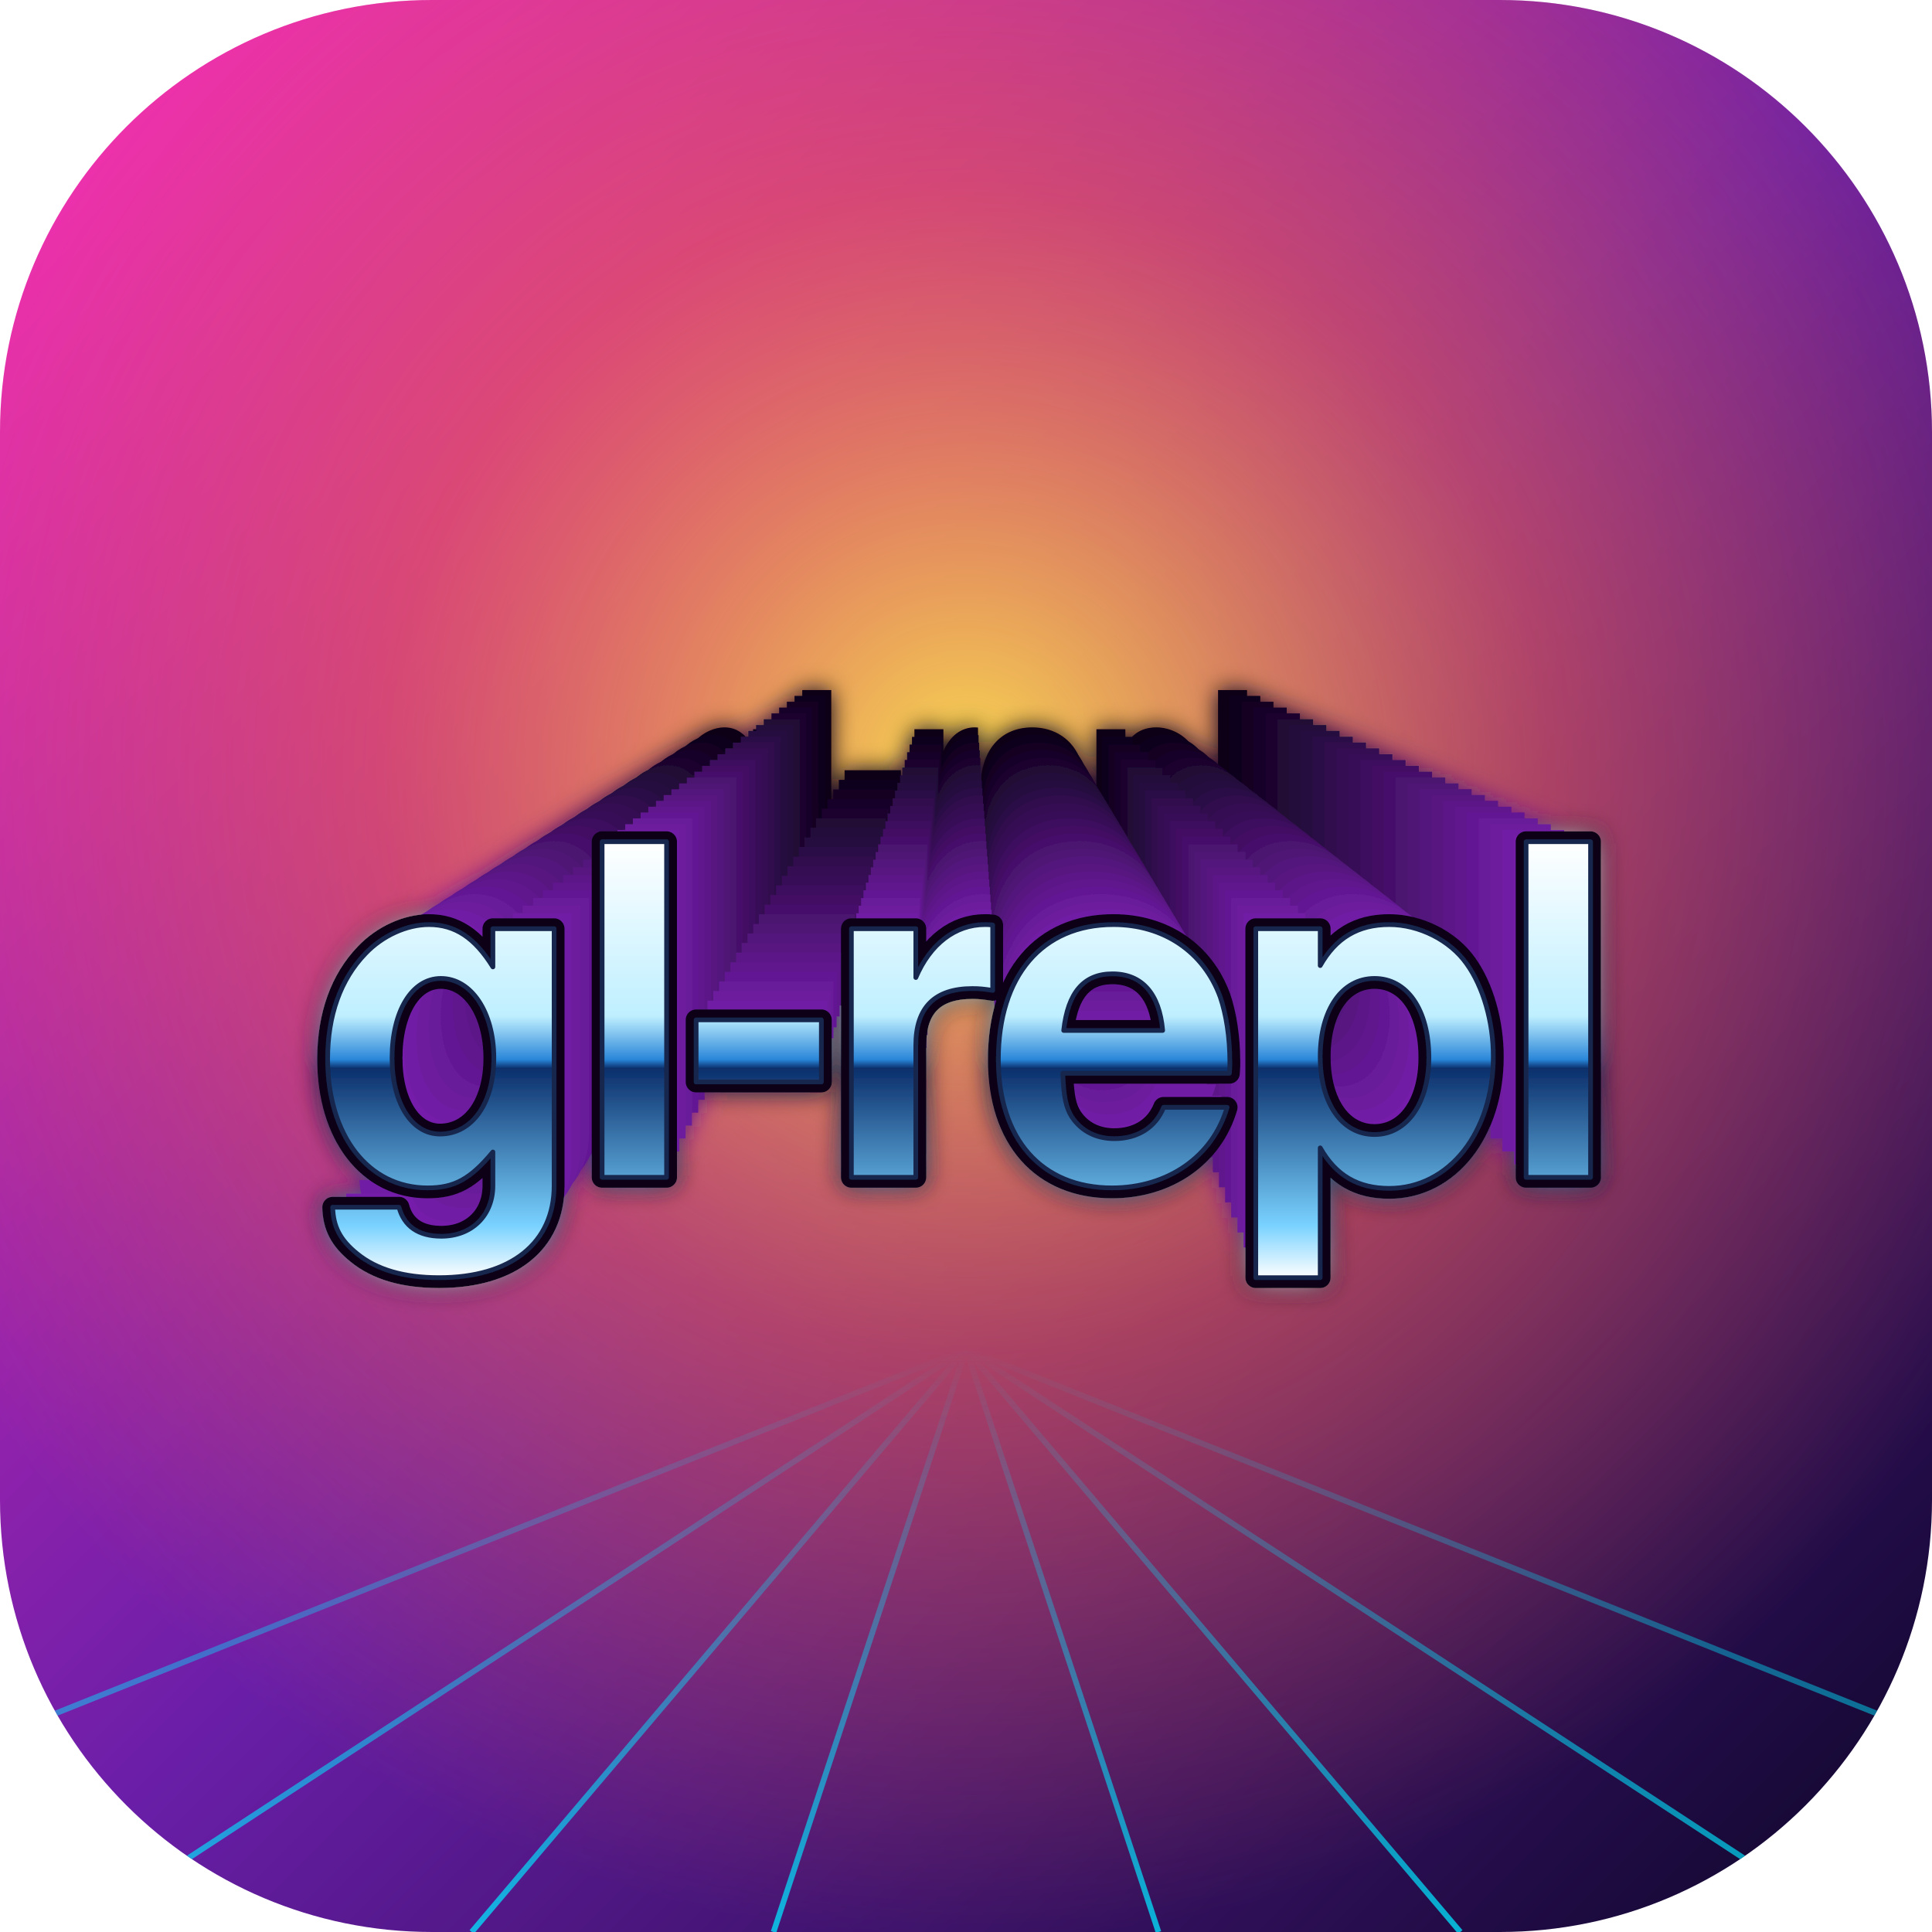
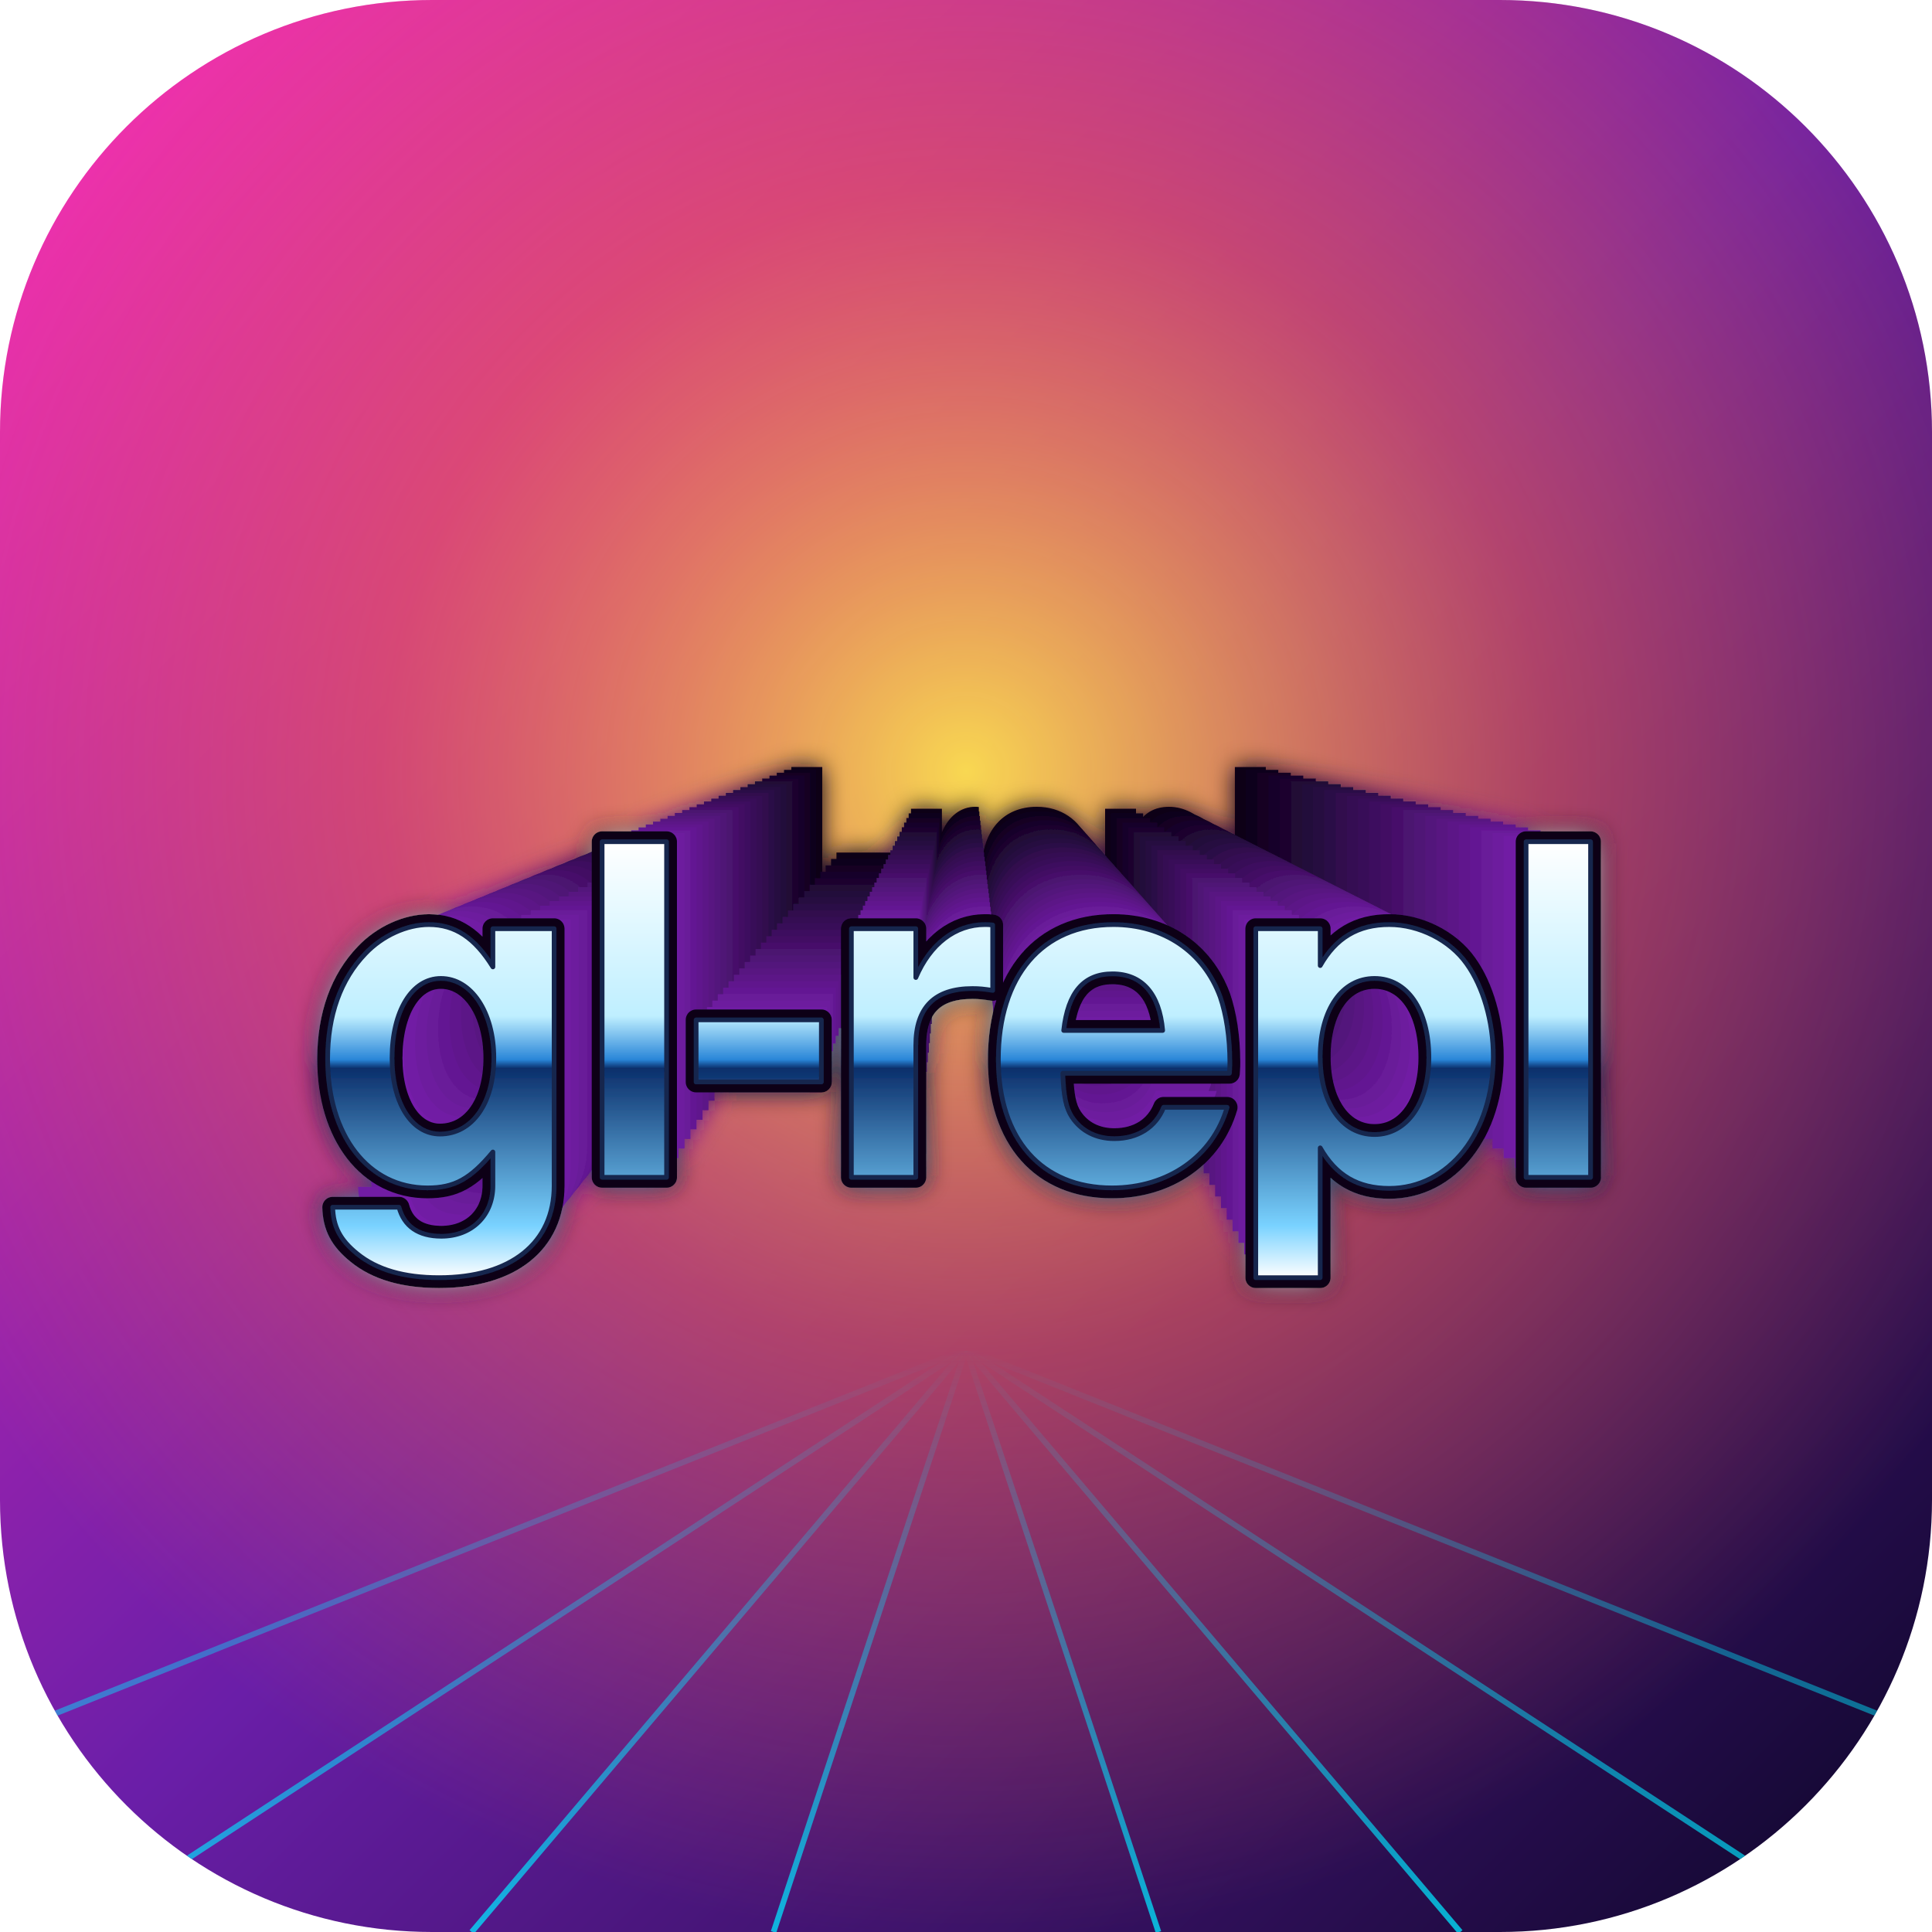
<svg xmlns="http://www.w3.org/2000/svg" width="1024" height="1024" viewBox="0 0 1024 1024" role="img" aria-label="gl-repl">
  <defs>
    <linearGradient id="rbg" x1="0" y1="0" x2="1" y2="1">
      <stop offset="0" stop-color="#ff2db8" />
      <stop offset="0.5" stop-color="#6a1ea8" />
      <stop offset="1" stop-color="#0a0626" />
    </linearGradient>
    <radialGradient id="rsun" cx="0.5" cy="0.40" r="0.6">
      <stop offset="0" stop-color="#ffe14d" stop-opacity="0.95" />
      <stop offset="0.5" stop-color="#ff6a3d" stop-opacity="0.5" />
      <stop offset="1" stop-color="#ff6a3d" stop-opacity="0" />
    </radialGradient>
    <linearGradient id="face" x1="0" y1="0" x2="0" y2="1">
      <stop offset="0" stop-color="#ffffff" />
      <stop offset="0.40" stop-color="#bfefff" />
      <stop offset="0.50" stop-color="#2a86d8" />
      <stop offset="0.52" stop-color="#0b2f6b" />
      <stop offset="0.88" stop-color="#79d2ff" />
      <stop offset="1" stop-color="#ffffff" />
    </linearGradient>
    <linearGradient id="grid" x1="0" y1="0" x2="0" y2="1">
      <stop offset="0" stop-color="#00e5ff" stop-opacity="0" />
      <stop offset="1" stop-color="#00e5ff" stop-opacity="0.9" />
    </linearGradient>
    <filter id="rglow" x="-25%" y="-25%" width="150%" height="150%">
      <feGaussianBlur stdDeviation="6" result="b" />
      <feMerge>
        <feMergeNode in="b" />
        <feMergeNode in="SourceGraphic" />
      </feMerge>
    </filter>
    <g id="word">
      <text x="512" y="0" text-anchor="middle" font-family="Futura, 'Helvetica Neue', Helvetica, sans-serif" font-weight="700" font-size="244" letter-spacing="-8">gl-repl</text>
    </g>
    <clipPath id="round">
      <rect x="0" y="0" width="1024" height="1024" rx="229" ry="229" />
    </clipPath>
  </defs>
  <rect x="0" y="0" width="1024" height="1024" rx="229" ry="229" fill="url(#rbg)" />
  <rect x="0" y="0" width="1024" height="1024" rx="229" ry="229" fill="url(#rsun)" />
  <g clip-path="url(#round)" stroke="url(#grid)" stroke-width="3" opacity="0.85">
    <line x1="0" y1="730" x2="1024" y2="730" />
    <line x1="0" y1="772" x2="1024" y2="772" />
    <line x1="0" y1="826" x2="1024" y2="826" />
    <line x1="0" y1="892" x2="1024" y2="892" />
    <line x1="0" y1="970" x2="1024" y2="970" />
    <line x1="512" y1="715" x2="-260" y2="1024" />
    <line x1="512" y1="715" x2="40" y2="1024" />
    <line x1="512" y1="715" x2="250" y2="1024" />
    <line x1="512" y1="715" x2="410" y2="1024" />
    <line x1="512" y1="715" x2="512" y2="1024" />
    <line x1="512" y1="715" x2="614" y2="1024" />
    <line x1="512" y1="715" x2="774" y2="1024" />
    <line x1="512" y1="715" x2="984" y2="1024" />
    <line x1="512" y1="715" x2="1284" y2="1024" />
  </g>
  <g filter="url(#rglow)">
-     <use href="#word" transform="translate(512 300.0) scale(0.45) translate(-512 -300.0) translate(0 624.0)" fill="#0a0118" />
-     <use href="#word" transform="translate(512 300.0) scale(0.4712) translate(-512 -300.0) translate(0 624.0)" fill="#0e021e" />
-     <use href="#word" transform="translate(512 300.0) scale(0.4923) translate(-512 -300.0) translate(0 624.0)" fill="#130324" />
-     <use href="#word" transform="translate(512 300.0) scale(0.5135) translate(-512 -300.0) translate(0 624.0)" fill="#17042a" />
-     <use href="#word" transform="translate(512 300.0) scale(0.5346) translate(-512 -300.0) translate(0 624.0)" fill="#1b062f" />
-     <use href="#word" transform="translate(512 300.0) scale(0.5558) translate(-512 -300.0) translate(0 624.0)" fill="#200735" />
-     <use href="#word" transform="translate(512 300.0) scale(0.5769) translate(-512 -300.0) translate(0 624.0)" fill="#24083b" />
-     <use href="#word" transform="translate(512 300.0) scale(0.5981) translate(-512 -300.0) translate(0 624.0)" fill="#280941" />
-     <use href="#word" transform="translate(512 300.0) scale(0.6192) translate(-512 -300.0) translate(0 624.0)" fill="#2c0a47" />
-     <use href="#word" transform="translate(512 300.0) scale(0.6404) translate(-512 -300.0) translate(0 624.0)" fill="#310b4d" />
-     <use href="#word" transform="translate(512 300.0) scale(0.6615) translate(-512 -300.0) translate(0 624.0)" fill="#350d52" />
-     <use href="#word" transform="translate(512 300.0) scale(0.6827) translate(-512 -300.0) translate(0 624.0)" fill="#390e58" />
-     <use href="#word" transform="translate(512 300.0) scale(0.7038) translate(-512 -300.0) translate(0 624.0)" fill="#3e0f5e" />
-     <use href="#word" transform="translate(512 300.0) scale(0.725) translate(-512 -300.0) translate(0 624.0)" fill="#421064" />
-     <use href="#word" transform="translate(512 300.0) scale(0.7462) translate(-512 -300.0) translate(0 624.0)" fill="#46116a" />
-     <use href="#word" transform="translate(512 300.0) scale(0.7673) translate(-512 -300.0) translate(0 624.0)" fill="#4b1270" />
-     <use href="#word" transform="translate(512 300.0) scale(0.7885) translate(-512 -300.0) translate(0 624.0)" fill="#4f1376" />
-     <use href="#word" transform="translate(512 300.0) scale(0.8096) translate(-512 -300.0) translate(0 624.0)" fill="#53157b" />
-     <use href="#word" transform="translate(512 300.0) scale(0.8308) translate(-512 -300.0) translate(0 624.0)" fill="#581681" />
-     <use href="#word" transform="translate(512 300.0) scale(0.8519) translate(-512 -300.0) translate(0 624.0)" fill="#5c1787" />
-     <use href="#word" transform="translate(512 300.0) scale(0.8731) translate(-512 -300.0) translate(0 624.0)" fill="#60188d" />
-     <use href="#word" transform="translate(512 300.0) scale(0.8942) translate(-512 -300.0) translate(0 624.0)" fill="#641993" />
-     <use href="#word" transform="translate(512 300.0) scale(0.9154) translate(-512 -300.0) translate(0 624.0)" fill="#691a99" />
-     <use href="#word" transform="translate(512 300.0) scale(0.9365) translate(-512 -300.0) translate(0 624.0)" fill="#6d1c9e" />
-     <use href="#word" transform="translate(512 300.0) scale(0.9577) translate(-512 -300.0) translate(0 624.0)" fill="#711da4" />
-     <use href="#word" transform="translate(512 300.0) scale(0.9788) translate(-512 -300.0) translate(0 624.0)" fill="#761eaa" />
+     <use href="#word" transform="translate(512 370.0) scale(0.48) translate(-512 -370.0) translate(0 624.0)" fill="#0a0118" />
+     <use href="#word" transform="translate(512 370.0) scale(0.5) translate(-512 -370.0) translate(0 624.0)" fill="#0e021e" />
+     <use href="#word" transform="translate(512 370.0) scale(0.52) translate(-512 -370.0) translate(0 624.0)" fill="#130324" />
+     <use href="#word" transform="translate(512 370.0) scale(0.54) translate(-512 -370.0) translate(0 624.0)" fill="#17042a" />
+     <use href="#word" transform="translate(512 370.0) scale(0.56) translate(-512 -370.0) translate(0 624.0)" fill="#1b062f" />
+     <use href="#word" transform="translate(512 370.0) scale(0.58) translate(-512 -370.0) translate(0 624.0)" fill="#200735" />
+     <use href="#word" transform="translate(512 370.0) scale(0.6) translate(-512 -370.0) translate(0 624.0)" fill="#24083b" />
+     <use href="#word" transform="translate(512 370.0) scale(0.62) translate(-512 -370.0) translate(0 624.0)" fill="#280941" />
+     <use href="#word" transform="translate(512 370.0) scale(0.64) translate(-512 -370.0) translate(0 624.0)" fill="#2c0a47" />
+     <use href="#word" transform="translate(512 370.0) scale(0.66) translate(-512 -370.0) translate(0 624.0)" fill="#310b4d" />
+     <use href="#word" transform="translate(512 370.0) scale(0.68) translate(-512 -370.0) translate(0 624.0)" fill="#350d52" />
+     <use href="#word" transform="translate(512 370.0) scale(0.7) translate(-512 -370.0) translate(0 624.0)" fill="#390e58" />
+     <use href="#word" transform="translate(512 370.0) scale(0.72) translate(-512 -370.0) translate(0 624.0)" fill="#3e0f5e" />
+     <use href="#word" transform="translate(512 370.0) scale(0.74) translate(-512 -370.0) translate(0 624.0)" fill="#421064" />
+     <use href="#word" transform="translate(512 370.0) scale(0.76) translate(-512 -370.0) translate(0 624.0)" fill="#46116a" />
+     <use href="#word" transform="translate(512 370.0) scale(0.78) translate(-512 -370.0) translate(0 624.0)" fill="#4b1270" />
+     <use href="#word" transform="translate(512 370.0) scale(0.8) translate(-512 -370.0) translate(0 624.0)" fill="#4f1376" />
+     <use href="#word" transform="translate(512 370.0) scale(0.82) translate(-512 -370.0) translate(0 624.0)" fill="#53157b" />
+     <use href="#word" transform="translate(512 370.0) scale(0.84) translate(-512 -370.0) translate(0 624.0)" fill="#581681" />
+     <use href="#word" transform="translate(512 370.0) scale(0.86) translate(-512 -370.0) translate(0 624.0)" fill="#5c1787" />
+     <use href="#word" transform="translate(512 370.0) scale(0.88) translate(-512 -370.0) translate(0 624.0)" fill="#60188d" />
+     <use href="#word" transform="translate(512 370.0) scale(0.9) translate(-512 -370.0) translate(0 624.0)" fill="#641993" />
+     <use href="#word" transform="translate(512 370.0) scale(0.92) translate(-512 -370.0) translate(0 624.0)" fill="#691a99" />
+     <use href="#word" transform="translate(512 370.0) scale(0.94) translate(-512 -370.0) translate(0 624.0)" fill="#6d1c9e" />
+     <use href="#word" transform="translate(512 370.0) scale(0.96) translate(-512 -370.0) translate(0 624.0)" fill="#711da4" />
+     <use href="#word" transform="translate(512 370.0) scale(0.98) translate(-512 -370.0) translate(0 624.0)" fill="#761eaa" />
    <use href="#word" transform="translate(0 624.0)" fill="none" stroke="#0a0118" stroke-width="11" stroke-linejoin="round" />
    <use href="#word" transform="translate(0 624.0)" fill="url(#face)" stroke="#16264d" stroke-width="2.5" stroke-linejoin="round" />
  </g>
</svg>
